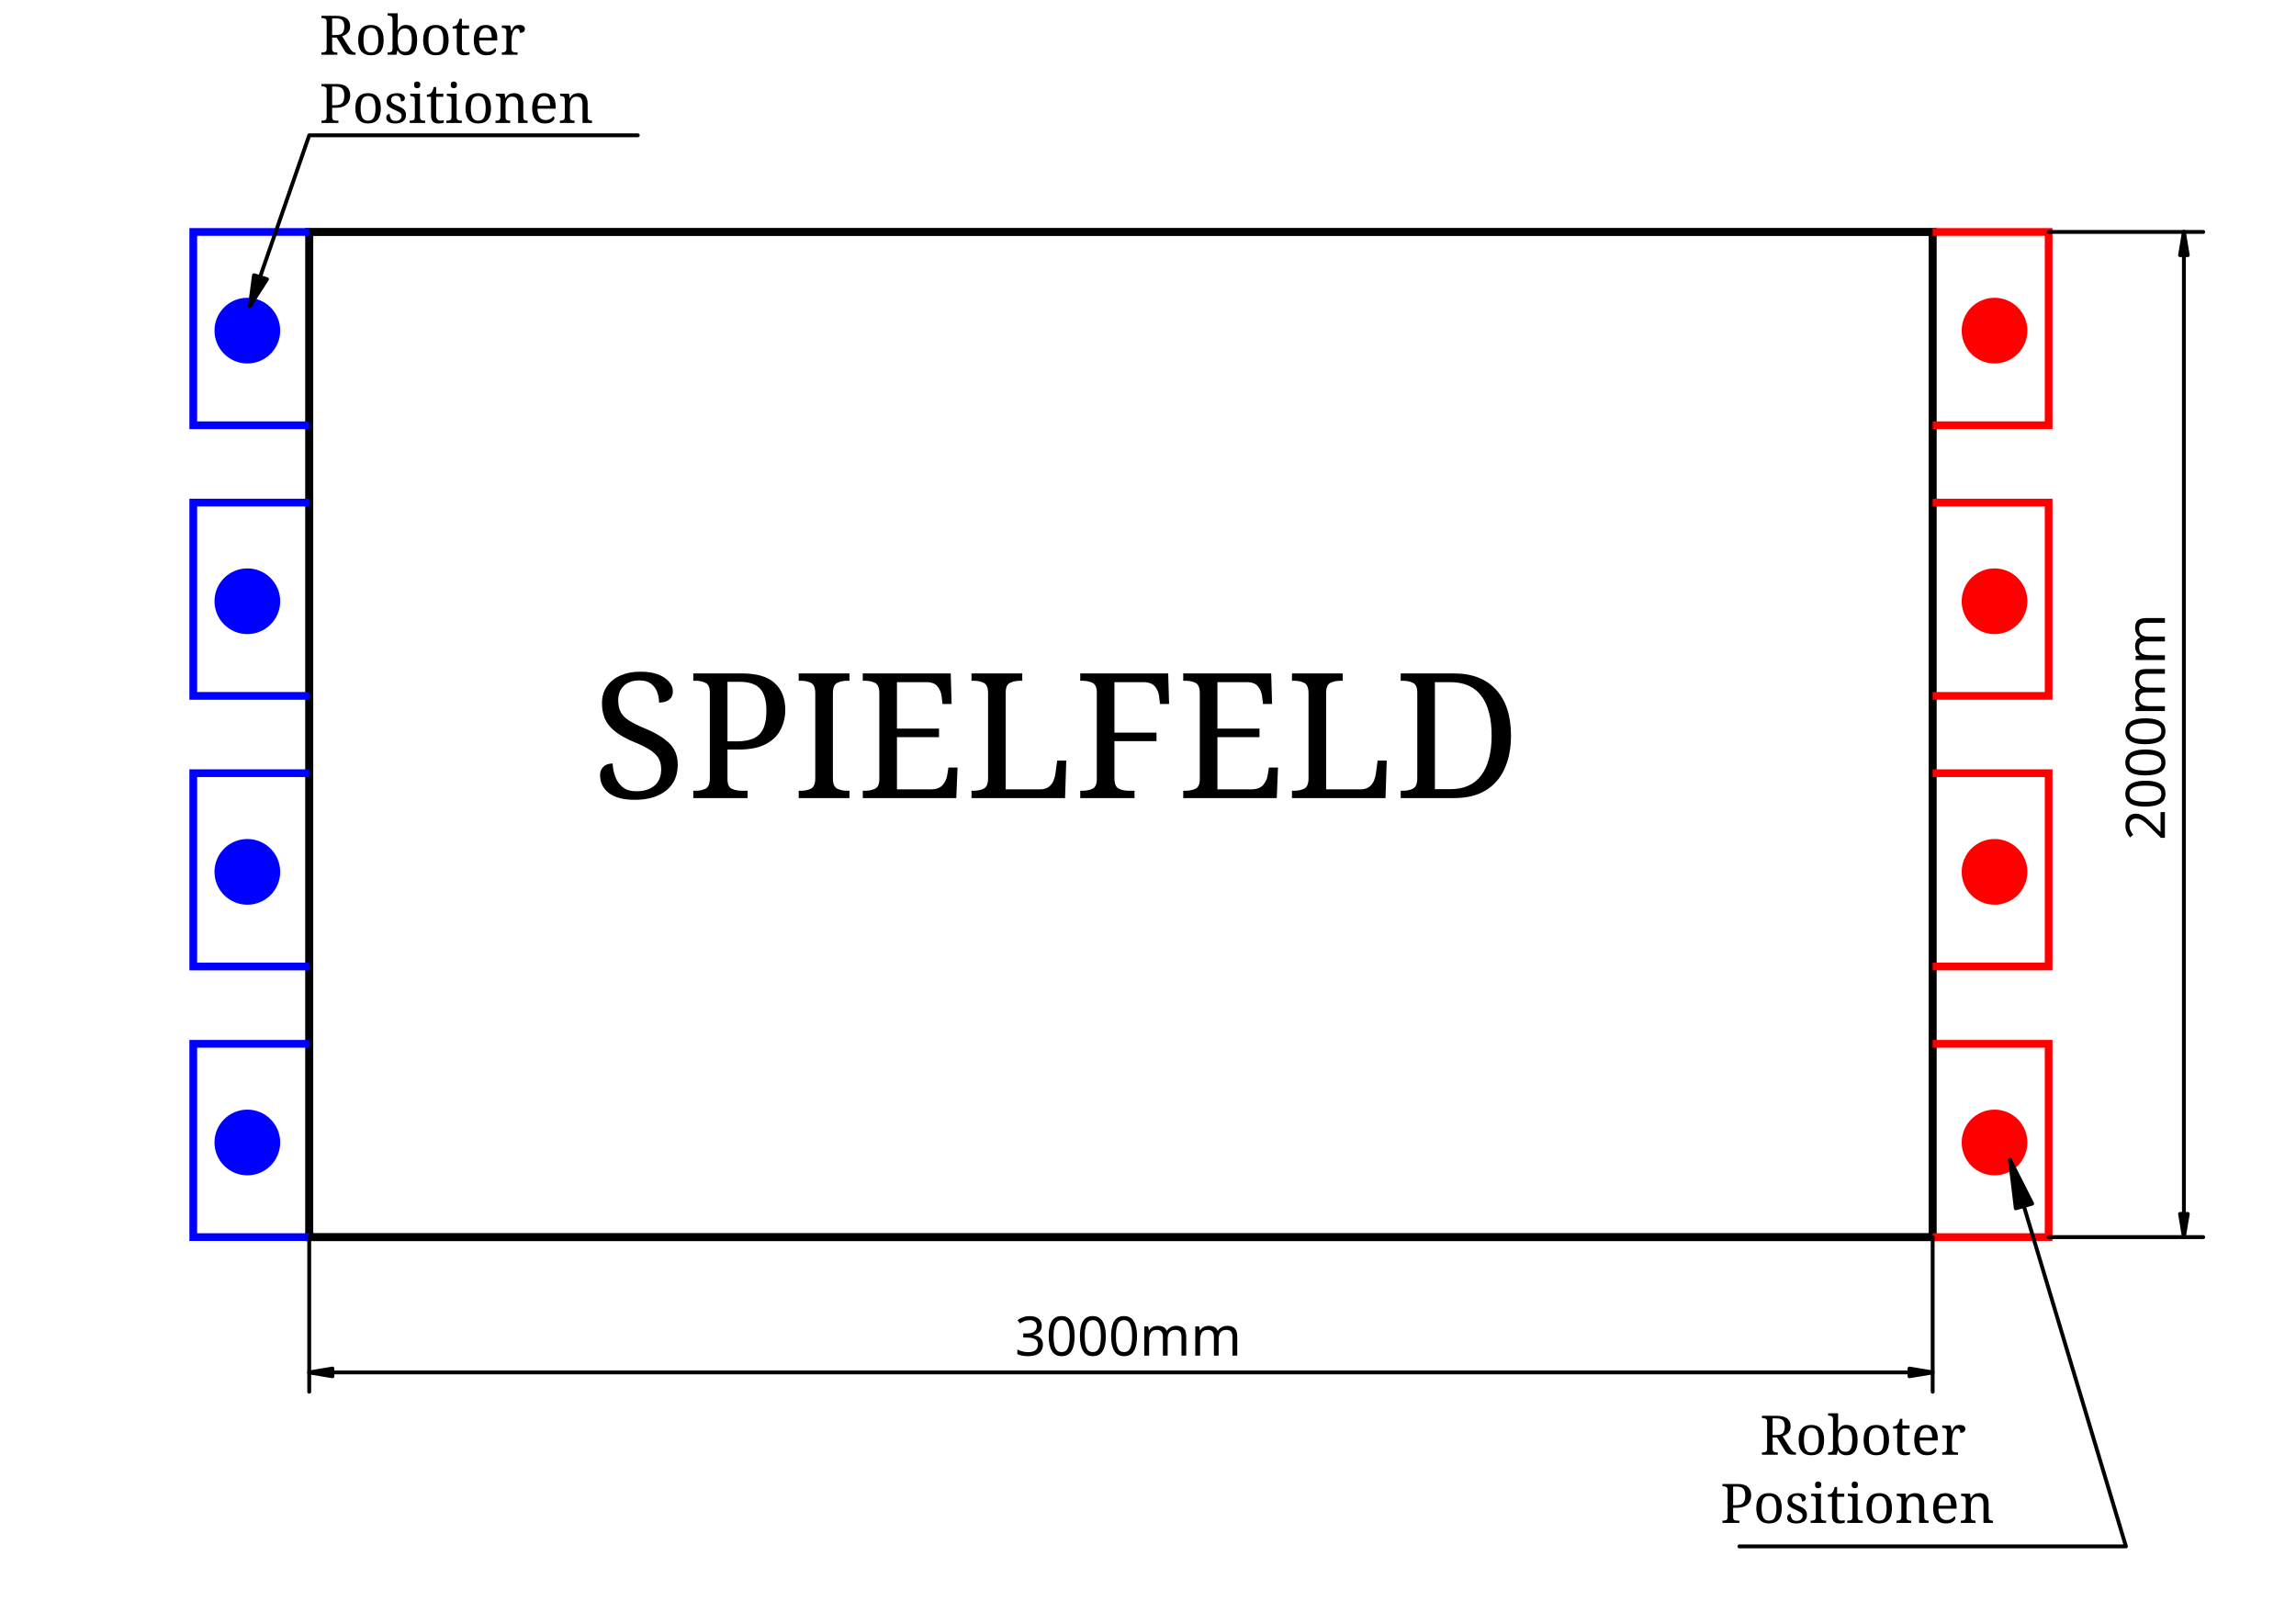
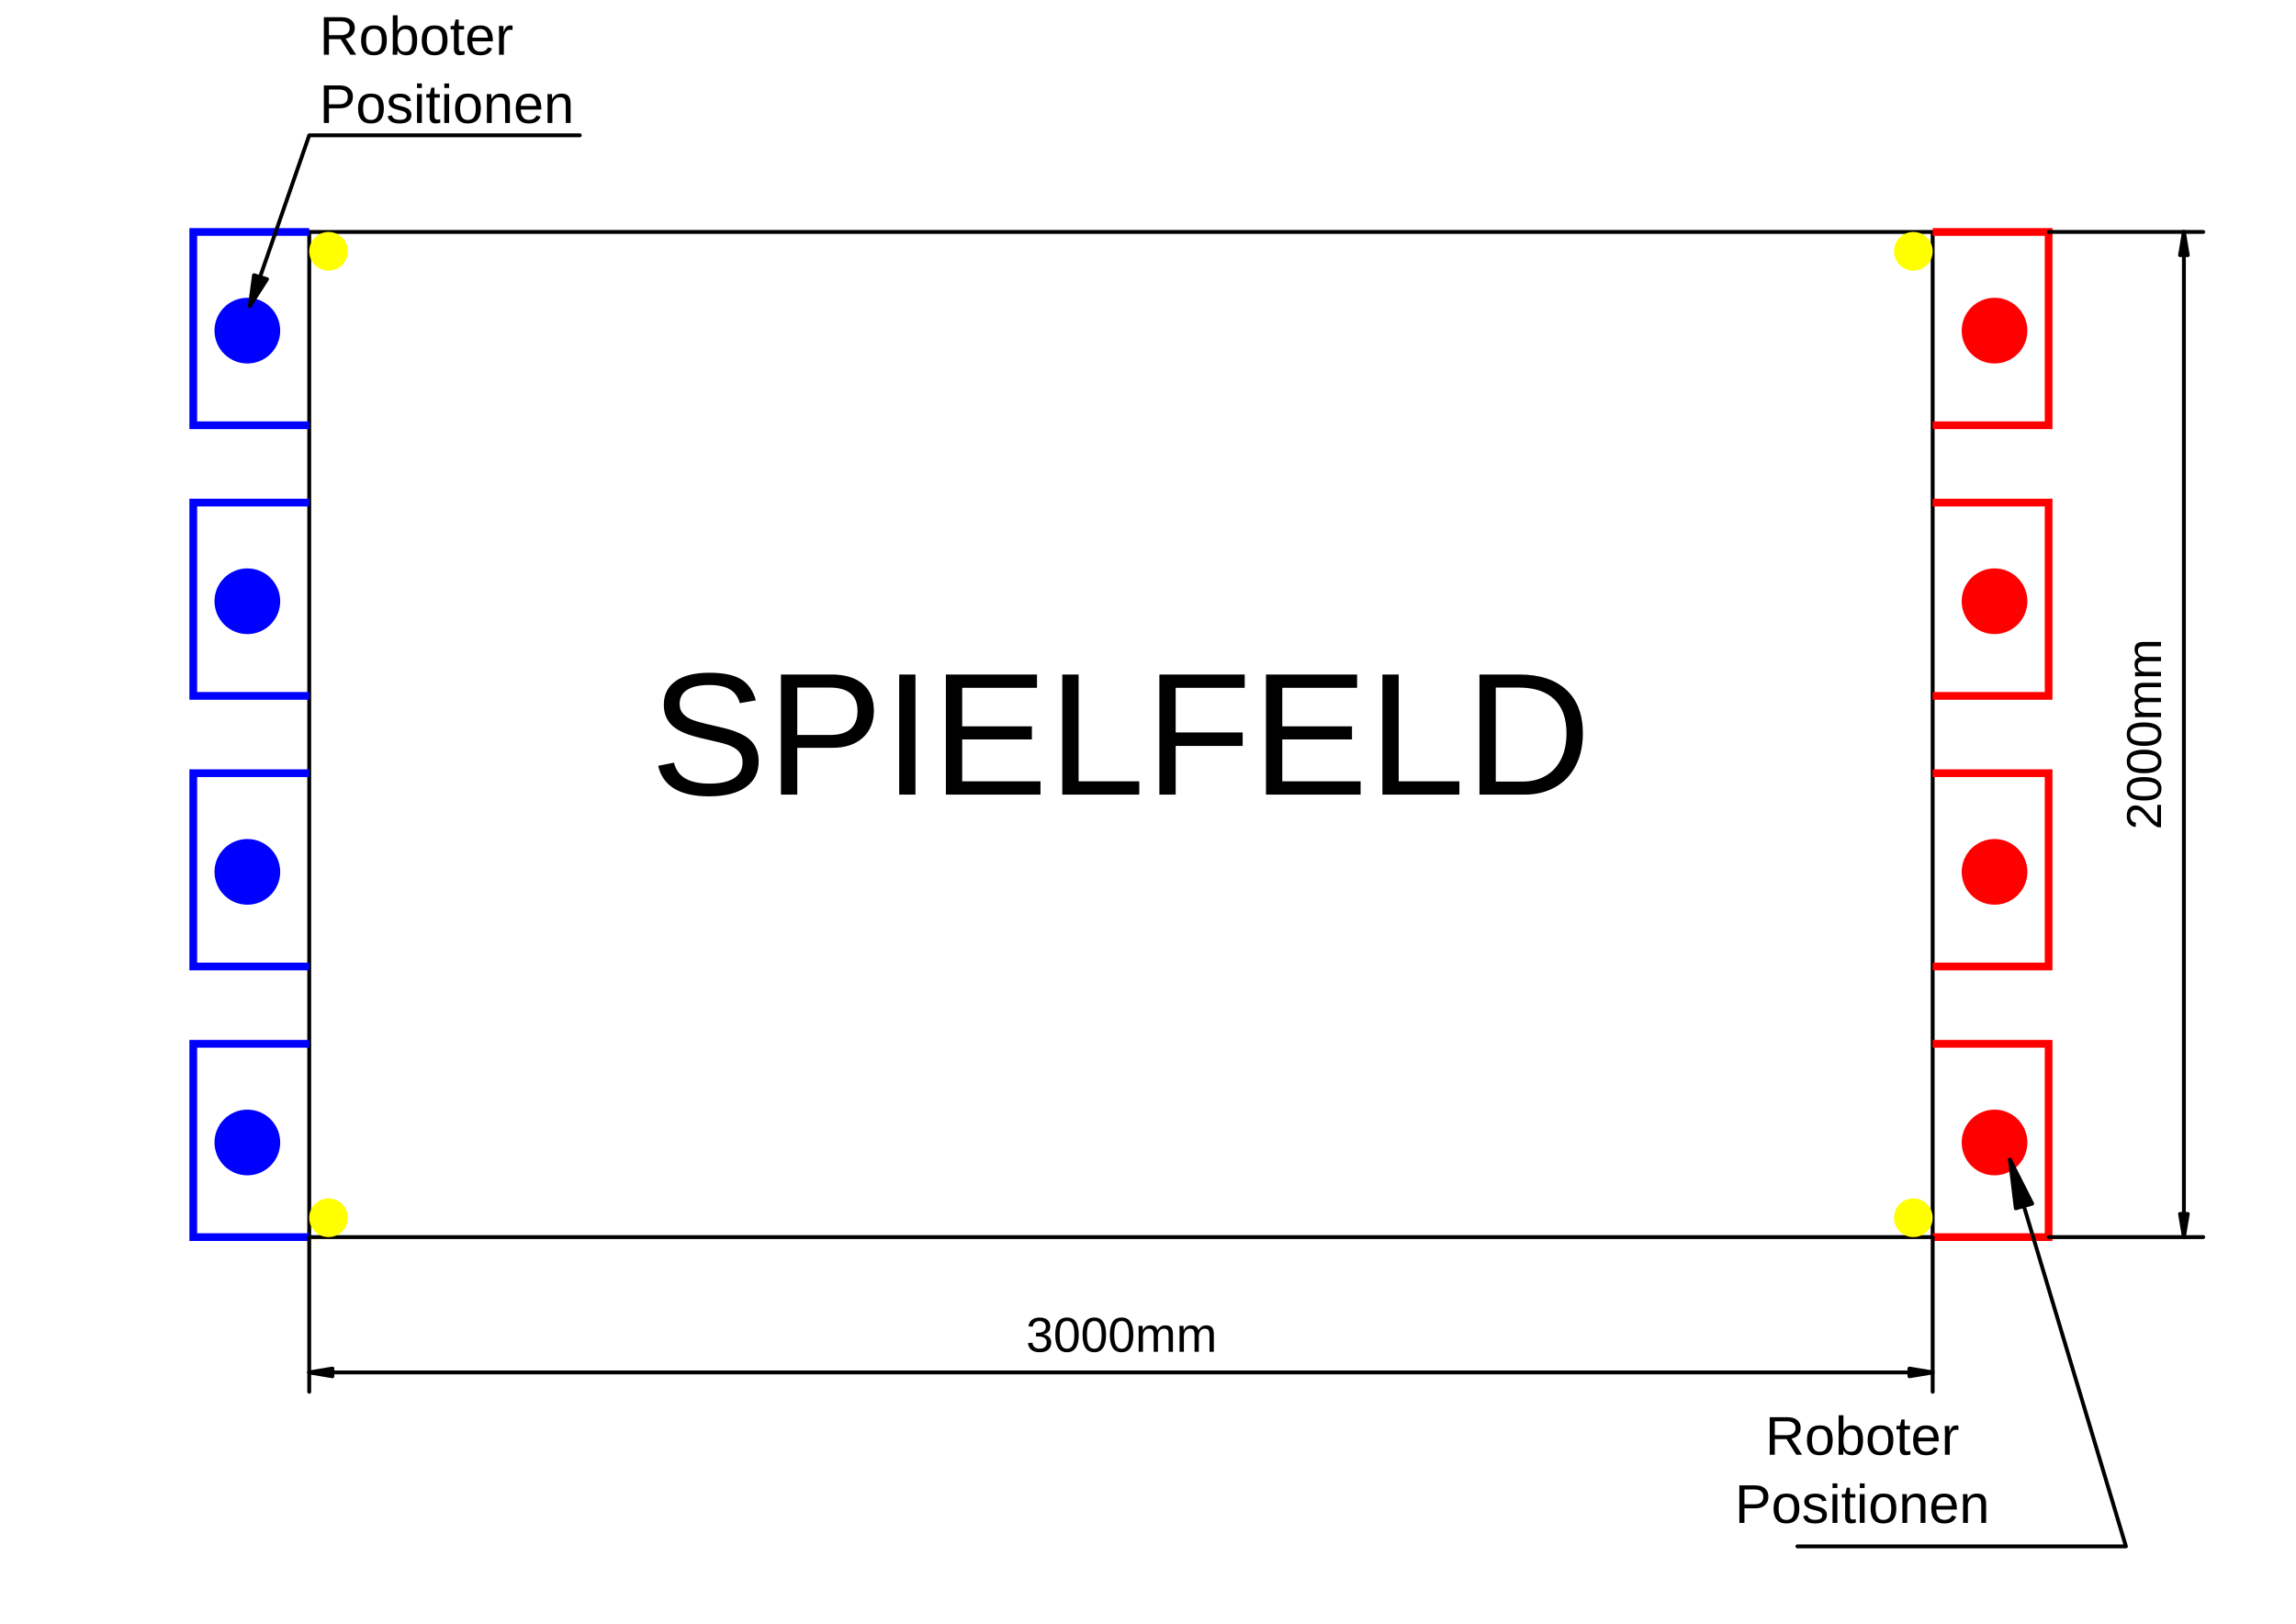
<svg xmlns="http://www.w3.org/2000/svg" width="297mm" height="210mm" viewBox="0 0 1052.362 744.094" id="svg2" version="1.1">
  <defs id="defs4" />
  <g id="layer1" transform="translate(0,-308.2677)">
-     <rect style="fill:none;fill-opacity:1;stroke:#000000;stroke-width:3.686;stroke-miterlimit:4;stroke-dasharray:none;stroke-opacity:1" id="rect3338" width="744.094" height="460.63" x="141.732" y="414.567" />
+     <rect style="fill:none;fill-opacity:1;stroke:#000000;stroke-width:1.772;stroke-miterlimit:4;stroke-dasharray:none;stroke-opacity:1;stroke-dashoffset:0" id="rect3338" width="744.094" height="460.63" x="141.732" y="414.567" />
    <path style="fill:none;fill-rule:evenodd;stroke:#0000ff;stroke-width:3.543;stroke-linecap:butt;stroke-linejoin:miter;stroke-opacity:1;stroke-miterlimit:4;stroke-dasharray:none" d="m 141.732,414.567 -53.15,0 0,88.583 53.15,0" id="path4140" />
    <path style="fill:none;fill-rule:evenodd;stroke:#0000ff;stroke-width:3.543;stroke-linecap:butt;stroke-linejoin:miter;stroke-opacity:1;stroke-miterlimit:4;stroke-dasharray:none" d="m 141.732,538.583 -53.15,0 0,88.583 53.15,0" id="path4190" />
    <path style="fill:none;fill-rule:evenodd;stroke:#0000ff;stroke-width:3.543;stroke-linecap:butt;stroke-linejoin:miter;stroke-opacity:1;stroke-miterlimit:4;stroke-dasharray:none" d="m 141.732,662.598 -53.15,0 0,88.583 53.15,0" id="path4192" />
    <path style="fill:none;fill-rule:evenodd;stroke:#0000ff;stroke-width:3.543;stroke-linecap:butt;stroke-linejoin:miter;stroke-opacity:1;stroke-miterlimit:4;stroke-dasharray:none" d="m 141.732,786.614 -53.15,0 0,88.583 53.15,0" id="path4194" />
    <circle style="fill:#0000ff;fill-opacity:1;stroke:#0000ff;stroke-width:3.543;stroke-miterlimit:4;stroke-dasharray:none;stroke-opacity:1" id="path4222" cx="113.372" cy="459.786" r="13.287" />
    <circle style="fill:#0000ff;fill-opacity:1;stroke:#0000ff;stroke-width:3.543;stroke-miterlimit:4;stroke-dasharray:none;stroke-opacity:1" id="path4222-6" cx="113.372" cy="583.802" r="13.287" />
    <circle style="fill:#0000ff;fill-opacity:1;stroke:#0000ff;stroke-width:3.543;stroke-miterlimit:4;stroke-dasharray:none;stroke-opacity:1" id="path4222-60" cx="113.372" cy="707.818" r="13.287" />
    <circle style="fill:#0000ff;fill-opacity:1;stroke:#0000ff;stroke-width:3.543;stroke-miterlimit:4;stroke-dasharray:none;stroke-opacity:1" id="path4222-9" cx="113.372" cy="831.833" r="13.287" />
    <path style="fill:none;fill-rule:evenodd;stroke:#ff0000;stroke-width:3.543;stroke-linecap:butt;stroke-linejoin:miter;stroke-miterlimit:4;stroke-dasharray:none;stroke-opacity:1" d="m 885.827,414.567 53.15,0 0,88.583 -53.15,0" id="path4140-6" />
    <path style="fill:none;fill-rule:evenodd;stroke:#ff0000;stroke-width:3.543;stroke-linecap:butt;stroke-linejoin:miter;stroke-miterlimit:4;stroke-dasharray:none;stroke-opacity:1" d="m 885.827,538.583 53.15,0 0,88.583 -53.15,0" id="path4190-9" />
    <path style="fill:none;fill-rule:evenodd;stroke:#ff0000;stroke-width:3.543;stroke-linecap:butt;stroke-linejoin:miter;stroke-miterlimit:4;stroke-dasharray:none;stroke-opacity:1" d="m 885.827,662.598 53.15,0 0,88.583 -53.15,0" id="path4192-5" />
    <path style="fill:none;fill-rule:evenodd;stroke:#ff0000;stroke-width:3.543;stroke-linecap:butt;stroke-linejoin:miter;stroke-miterlimit:4;stroke-dasharray:none;stroke-opacity:1" d="m 885.827,786.614 53.15,0 0,88.583 -53.15,0" id="path4194-5" />
    <circle style="fill:#ff0000;fill-opacity:1;stroke:#ff0000;stroke-width:3.543;stroke-miterlimit:4;stroke-dasharray:none;stroke-opacity:1" id="path4222-2" cx="-914.187" cy="459.786" r="13.287" transform="scale(-1,1)" />
    <circle style="fill:#ff0000;fill-opacity:1;stroke:#ff0000;stroke-width:3.543;stroke-miterlimit:4;stroke-dasharray:none;stroke-opacity:1" id="path4222-6-5" cx="-914.187" cy="583.802" r="13.287" transform="scale(-1,1)" />
    <circle style="fill:#ff0000;fill-opacity:1;stroke:#ff0000;stroke-width:3.543;stroke-miterlimit:4;stroke-dasharray:none;stroke-opacity:1" id="path4222-60-8" cx="-914.187" cy="707.818" r="13.287" transform="scale(-1,1)" />
    <circle style="fill:#ff0000;fill-opacity:1;stroke:#ff0000;stroke-width:3.543;stroke-miterlimit:4;stroke-dasharray:none;stroke-opacity:1" id="path4222-9-9" cx="-914.187" cy="831.833" r="13.287" transform="scale(-1,1)" />
-     <text xml:space="preserve" style="font-style:normal;font-variant:normal;font-weight:normal;font-stretch:normal;font-size:80px;line-height:125%;font-family:serif;-inkscape-font-specification:'serif, Normal';text-align:start;letter-spacing:0px;word-spacing:0px;writing-mode:lr-tb;text-anchor:start;fill:#000000;fill-opacity:1;stroke:none;stroke-width:1px;stroke-linecap:butt;stroke-linejoin:miter;stroke-opacity:1" x="271.201" y="674.003" id="text4305">
-       <tspan id="tspan4307" x="271.201" y="674.003" style="font-style:normal;font-variant:normal;font-weight:normal;font-stretch:normal;font-size:80px;line-height:125%;font-family:serif;-inkscape-font-specification:'serif, Normal';text-align:start;writing-mode:lr-tb;text-anchor:start">SPIELFELD</tspan>
+     <text xml:space="preserve" style="font-style:normal;font-variant:normal;font-weight:normal;font-stretch:normal;font-size:80px;line-height:125%;font-family:'Liberation Sans';-inkscape-font-specification:'Liberation Sans, Normal';text-align:start;letter-spacing:0px;word-spacing:0px;writing-mode:lr-tb;text-anchor:start;fill:#000000;fill-opacity:1;stroke:none;stroke-width:1px;stroke-linecap:butt;stroke-linejoin:miter;stroke-opacity:1" x="298.037" y="672.421" id="text4305">
+       <tspan id="tspan4307" x="298.037" y="672.421" style="font-style:normal;font-variant:normal;font-weight:normal;font-stretch:normal;font-size:80px;line-height:125%;font-family:'Liberation Sans';-inkscape-font-specification:'Liberation Sans, Normal';text-align:start;writing-mode:lr-tb;text-anchor:start">SPIELFELD</tspan>
    </text>
    <path style="fill:none;fill-rule:evenodd;stroke:#000000;stroke-width:1.772;stroke-linecap:round;stroke-linejoin:miter;stroke-opacity:1;stroke-miterlimit:4;stroke-dasharray:none" d="m 141.732,875.197 0,70.866" id="path4309" />
    <path style="fill:none;fill-rule:evenodd;stroke:#000000;stroke-width:1.772;stroke-linecap:round;stroke-linejoin:miter;stroke-opacity:1;stroke-miterlimit:4;stroke-dasharray:none" d="m 885.827,875.197 0,70.866" id="path4311" />
    <path style="fill:none;fill-rule:evenodd;stroke:#000000;stroke-width:1.772;stroke-linecap:round;stroke-linejoin:round;stroke-opacity:1;stroke-miterlimit:4;stroke-dasharray:none" d="m 885.827,937.205 -744.095,0" id="path4313" />
    <path style="fill:#000000;fill-opacity:1;fill-rule:evenodd;stroke:#000000;stroke-width:1.772;stroke-linecap:butt;stroke-linejoin:round;stroke-opacity:1;stroke-miterlimit:4;stroke-dasharray:none" d="m 141.732,937.205 10.63,-1.772 0,3.543 z" id="path4319" />
    <path style="fill:#000000;fill-opacity:1;fill-rule:evenodd;stroke:#000000;stroke-width:1.772;stroke-linecap:butt;stroke-linejoin:round;stroke-miterlimit:4;stroke-dasharray:none;stroke-opacity:1" d="m 885.827,937.205 -10.63,-1.772 0,3.543 10.63,-1.772" id="path4321" />
    <path style="fill:none;fill-rule:evenodd;stroke:#000000;stroke-width:1.772;stroke-linecap:round;stroke-linejoin:round;stroke-opacity:1;stroke-miterlimit:4;stroke-dasharray:none" d="m 1009.842,875.197 -70.866,0" id="path4323" />
    <path style="fill:none;fill-rule:evenodd;stroke:#000000;stroke-width:1.772;stroke-linecap:round;stroke-linejoin:round;stroke-opacity:1;stroke-miterlimit:4;stroke-dasharray:none" d="m 938.976,414.567 70.866,0" id="path4325" />
    <path style="fill:none;fill-rule:evenodd;stroke:#000000;stroke-width:1.772;stroke-linecap:round;stroke-linejoin:round;stroke-opacity:1;stroke-miterlimit:4;stroke-dasharray:none" d="m 1000.984,414.567 0,460.63" id="path4327" />
    <path style="fill:none;fill-rule:evenodd;stroke:#000000;stroke-width:1.772;stroke-linecap:round;stroke-linejoin:round;stroke-opacity:1;stroke-miterlimit:4;stroke-dasharray:none" d="m 1000.984,875.197 -1.772,-10.63 3.543,0 -1.772,10.63" id="path4331" />
    <path style="fill:#000000;fill-rule:evenodd;stroke:#000000;stroke-width:1.772;stroke-linecap:round;stroke-linejoin:round;stroke-opacity:1;stroke-miterlimit:4;stroke-dasharray:none;fill-opacity:1" d="m 1000.984,414.567 -1.772,10.63 3.543,0 -1.772,-10.63" id="path4333" />
-     <text xml:space="preserve" style="font-style:normal;font-variant:normal;font-weight:normal;font-stretch:normal;font-size:25px;line-height:125%;font-family:serif;-inkscape-font-specification:'serif, Normal';text-align:end;letter-spacing:0px;word-spacing:0px;writing-mode:lr-tb;text-anchor:end;fill:#000000;fill-opacity:1;stroke:none;stroke-width:1px;stroke-linecap:butt;stroke-linejoin:miter;stroke-opacity:1" x="946.67" y="974.927" id="text4335">
-       <tspan id="tspan4337" x="946.67" y="974.927" style="font-style:normal;font-variant:normal;font-weight:normal;font-stretch:normal;font-size:25px;line-height:125%;font-family:serif;-inkscape-font-specification:'serif, Normal';text-align:end;writing-mode:lr-tb;text-anchor:end">Roboter</tspan>
-       <tspan x="946.67" y="1006.177" style="font-style:normal;font-variant:normal;font-weight:normal;font-stretch:normal;font-size:25px;line-height:125%;font-family:serif;-inkscape-font-specification:'serif, Normal';text-align:end;writing-mode:lr-tb;text-anchor:end" id="tspan4339">Positionen</tspan>
+     <text xml:space="preserve" style="font-style:normal;font-variant:normal;font-weight:normal;font-stretch:normal;font-size:25px;line-height:125%;font-family:'Liberation Sans';-inkscape-font-specification:'Liberation Sans, Normal';text-align:end;letter-spacing:0px;word-spacing:0px;writing-mode:lr;text-anchor:end;fill:#000000;fill-opacity:1;stroke:none;stroke-width:1px;stroke-linecap:butt;stroke-linejoin:miter;stroke-opacity:1;" x="946.67" y="974.927" id="text4335">
+       <tspan id="tspan4337" x="946.67" y="974.927" style="font-style:normal;font-variant:normal;font-weight:normal;font-stretch:normal;font-size:25px;line-height:125%;font-family:'Liberation Sans';-inkscape-font-specification:'Liberation Sans, Normal';text-align:end;writing-mode:lr;text-anchor:end;">Roboter</tspan>
+       <tspan x="946.67" y="1006.177" style="font-style:normal;font-variant:normal;font-weight:normal;font-stretch:normal;font-size:25px;line-height:125%;font-family:'Liberation Sans';-inkscape-font-specification:'Liberation Sans, Normal';text-align:end;writing-mode:lr;text-anchor:end;" id="tspan4339">Positionen</tspan>
    </text>
-     <path style="fill:none;fill-rule:evenodd;stroke:#000000;stroke-width:1.772;stroke-linecap:round;stroke-linejoin:round;stroke-miterlimit:4;stroke-dasharray:none;stroke-opacity:1" d="m 921.26,839.764 53.15,177.165 -177.165,0" id="path4341" />
+     <path style="fill:none;fill-rule:evenodd;stroke:#000000;stroke-width:1.772;stroke-linecap:round;stroke-linejoin:round;stroke-miterlimit:4;stroke-dasharray:none;stroke-opacity:1" d="m 921.26,839.764 53.15,177.165 -150.591,0" id="path4341" />
    <path style="fill:#000000;fill-rule:evenodd;stroke:#000000;stroke-width:1.772;stroke-linecap:round;stroke-linejoin:round;stroke-opacity:1;stroke-miterlimit:4;stroke-dasharray:none;fill-opacity:1" d="m 921.26,839.764 2.669,22.241 7.5,-2.143 z" id="path4343" />
-     <text xml:space="preserve" style="font-style:normal;font-variant:normal;font-weight:normal;font-stretch:normal;font-size:25px;line-height:125%;font-family:serif;-inkscape-font-specification:'serif, Normal';text-align:start;letter-spacing:0px;word-spacing:0px;writing-mode:lr-tb;text-anchor:start;fill:#000000;fill-opacity:1;stroke:none;stroke-width:1px;stroke-linecap:butt;stroke-linejoin:miter;stroke-opacity:1" x="146.396" y="333.363" id="text4335-4">
-       <tspan id="tspan4337-6" x="146.396" y="333.363" style="font-style:normal;font-variant:normal;font-weight:normal;font-stretch:normal;font-size:25px;line-height:125%;font-family:serif;-inkscape-font-specification:'serif, Normal';text-align:start;writing-mode:lr-tb;text-anchor:start">Roboter</tspan>
-       <tspan x="146.396" y="364.613" style="font-style:normal;font-variant:normal;font-weight:normal;font-stretch:normal;font-size:25px;line-height:125%;font-family:serif;-inkscape-font-specification:'serif, Normal';text-align:start;writing-mode:lr-tb;text-anchor:start" id="tspan4339-4">Positionen</tspan>
+     <text xml:space="preserve" style="font-style:normal;font-variant:normal;font-weight:normal;font-stretch:normal;font-size:25px;line-height:125%;font-family:'Liberation Sans';-inkscape-font-specification:'Liberation Sans, Normal';text-align:start;letter-spacing:0px;word-spacing:0px;writing-mode:lr;text-anchor:start;fill:#000000;fill-opacity:1;stroke:none;stroke-width:1px;stroke-linecap:butt;stroke-linejoin:miter;stroke-opacity:1;" x="146.396" y="333.363" id="text4335-4">
+       <tspan id="tspan4337-6" x="146.396" y="333.363" style="font-style:normal;font-variant:normal;font-weight:normal;font-stretch:normal;font-size:25px;line-height:125%;font-family:'Liberation Sans';-inkscape-font-specification:'Liberation Sans, Normal';text-align:start;writing-mode:lr;text-anchor:start;">Roboter</tspan>
+       <tspan x="146.396" y="364.613" style="font-style:normal;font-variant:normal;font-weight:normal;font-stretch:normal;font-size:25px;line-height:125%;font-family:'Liberation Sans';-inkscape-font-specification:'Liberation Sans, Normal';text-align:start;writing-mode:lr;text-anchor:start;" id="tspan4339-4">Positionen</tspan>
    </text>
-     <path style="fill:none;fill-rule:evenodd;stroke:#000000;stroke-width:1.772;stroke-linecap:round;stroke-linejoin:round;stroke-opacity:1;stroke-miterlimit:4;stroke-dasharray:none" d="m 114.652,448.291 27.08,-78.015 150.591,0" id="path4366" />
+     <path style="fill:none;fill-rule:evenodd;stroke:#000000;stroke-width:1.772;stroke-linecap:round;stroke-linejoin:round;stroke-miterlimit:4;stroke-dasharray:none;stroke-opacity:1" d="m 114.652,448.291 27.08,-78.015 124.016,0" id="path4366" />
    <path style="fill:#000000;fill-opacity:1;fill-rule:evenodd;stroke:#000000;stroke-width:1.772;stroke-linecap:round;stroke-linejoin:round;stroke-miterlimit:4;stroke-dasharray:none;stroke-opacity:1" d="m 114.526,448.481 7.844,-12.275 -5.95,-1.804 z" id="path4368" />
-     <text xml:space="preserve" style="font-style:normal;font-variant:normal;font-weight:normal;font-stretch:normal;font-size:80px;line-height:125%;font-family:'Abyssinica SIL';-inkscape-font-specification:'Abyssinica SIL, Normal';text-align:start;letter-spacing:0px;word-spacing:0px;writing-mode:lr-tb;text-anchor:start;fill:#000000;fill-opacity:1;stroke:none;stroke-width:1px;stroke-linecap:butt;stroke-linejoin:miter;stroke-opacity:1" x="465.159" y="929.505" id="text4173">
-       <tspan id="tspan4175" x="465.159" y="929.505" style="font-style:normal;font-variant:normal;font-weight:normal;font-stretch:normal;font-size:25px;line-height:125%;font-family:'Abyssinica SIL';-inkscape-font-specification:'Abyssinica SIL, Normal';text-align:start;writing-mode:lr-tb;text-anchor:start">3000mm</tspan>
+     <text xml:space="preserve" style="font-style:normal;font-variant:normal;font-weight:normal;font-stretch:normal;font-size:22.5px;line-height:125%;font-family:'Liberation Sans';-inkscape-font-specification:'Liberation Sans, Normal';text-align:start;letter-spacing:0px;word-spacing:0px;writing-mode:lr-tb;text-anchor:start;fill:#000000;fill-opacity:1;stroke:none;stroke-width:1px;stroke-linecap:butt;stroke-linejoin:miter;stroke-opacity:1" x="-688.509" y="990.487" id="text4173-4" transform="matrix(0,-1,1,0,0,0)">
+       <tspan id="tspan4175-3" x="-688.509" y="990.487" style="font-style:normal;font-variant:normal;font-weight:normal;font-stretch:normal;font-size:22.5px;line-height:125%;font-family:'Liberation Sans';-inkscape-font-specification:'Liberation Sans, Normal';text-align:start;writing-mode:lr-tb;text-anchor:start">2000mm</tspan>
    </text>
-     <text xml:space="preserve" style="font-style:normal;font-variant:normal;font-weight:normal;font-stretch:normal;font-size:80px;line-height:125%;font-family:'Abyssinica SIL';-inkscape-font-specification:'Abyssinica SIL, Normal';text-align:start;letter-spacing:0px;word-spacing:0px;writing-mode:lr-tb;text-anchor:start;fill:#000000;fill-opacity:1;stroke:none;stroke-width:1px;stroke-linecap:butt;stroke-linejoin:miter;stroke-opacity:1" x="-693.429" y="992.275" id="text4173-4" transform="matrix(0,-1,1,0,0,0)">
-       <tspan id="tspan4175-3" x="-693.429" y="992.275" style="font-style:normal;font-variant:normal;font-weight:normal;font-stretch:normal;font-size:25px;line-height:125%;font-family:'Abyssinica SIL';-inkscape-font-specification:'Abyssinica SIL, Normal';text-align:start;writing-mode:lr-tb;text-anchor:start">2000mm</tspan>
+     <circle style="fill:#ffff00;fill-opacity:1;fill-rule:nonzero;stroke:#ffff00;stroke-width:3.686;stroke-linecap:round;stroke-linejoin:round;stroke-miterlimit:4;stroke-dasharray:none;stroke-dashoffset:0;stroke-opacity:0" id="path4420" cx="150.591" cy="423.425" r="8.858" />
+     <circle style="fill:#ffff00;fill-opacity:1;fill-rule:nonzero;stroke:#ffff00;stroke-width:3.686;stroke-linecap:round;stroke-linejoin:round;stroke-miterlimit:4;stroke-dasharray:none;stroke-dashoffset:0;stroke-opacity:0" id="path4420-7" cx="150.591" cy="866.339" r="8.858" />
+     <circle style="fill:#ffff00;fill-opacity:1;fill-rule:nonzero;stroke:#ffff00;stroke-width:3.686;stroke-linecap:round;stroke-linejoin:round;stroke-miterlimit:4;stroke-dasharray:none;stroke-dashoffset:0;stroke-opacity:0" id="path4420-4" cx="876.969" cy="866.339" r="8.858" />
+     <circle style="fill:#ffff00;fill-opacity:1;fill-rule:nonzero;stroke:#ffff00;stroke-width:3.686;stroke-linecap:round;stroke-linejoin:round;stroke-miterlimit:4;stroke-dasharray:none;stroke-dashoffset:0;stroke-opacity:0" id="path4420-8" cx="876.969" cy="423.425" r="8.858" />
+     <text xml:space="preserve" style="font-style:normal;font-variant:normal;font-weight:normal;font-stretch:normal;font-size:22.5px;line-height:125%;font-family:'Liberation Sans';-inkscape-font-specification:'Liberation Sans, Normal';text-align:start;letter-spacing:0px;word-spacing:0px;writing-mode:lr-tb;text-anchor:start;fill:#000000;fill-opacity:1;stroke:none;stroke-width:1px;stroke-linecap:butt;stroke-linejoin:miter;stroke-opacity:1" x="470.29" y="927.748" id="text4173-2">
+       <tspan id="tspan4175-0" x="470.29" y="927.748" style="font-style:normal;font-variant:normal;font-weight:normal;font-stretch:normal;font-size:22.5px;line-height:125%;font-family:'Liberation Sans';-inkscape-font-specification:'Liberation Sans, Normal';text-align:start;writing-mode:lr-tb;text-anchor:start">3000mm</tspan>
    </text>
  </g>
</svg>
